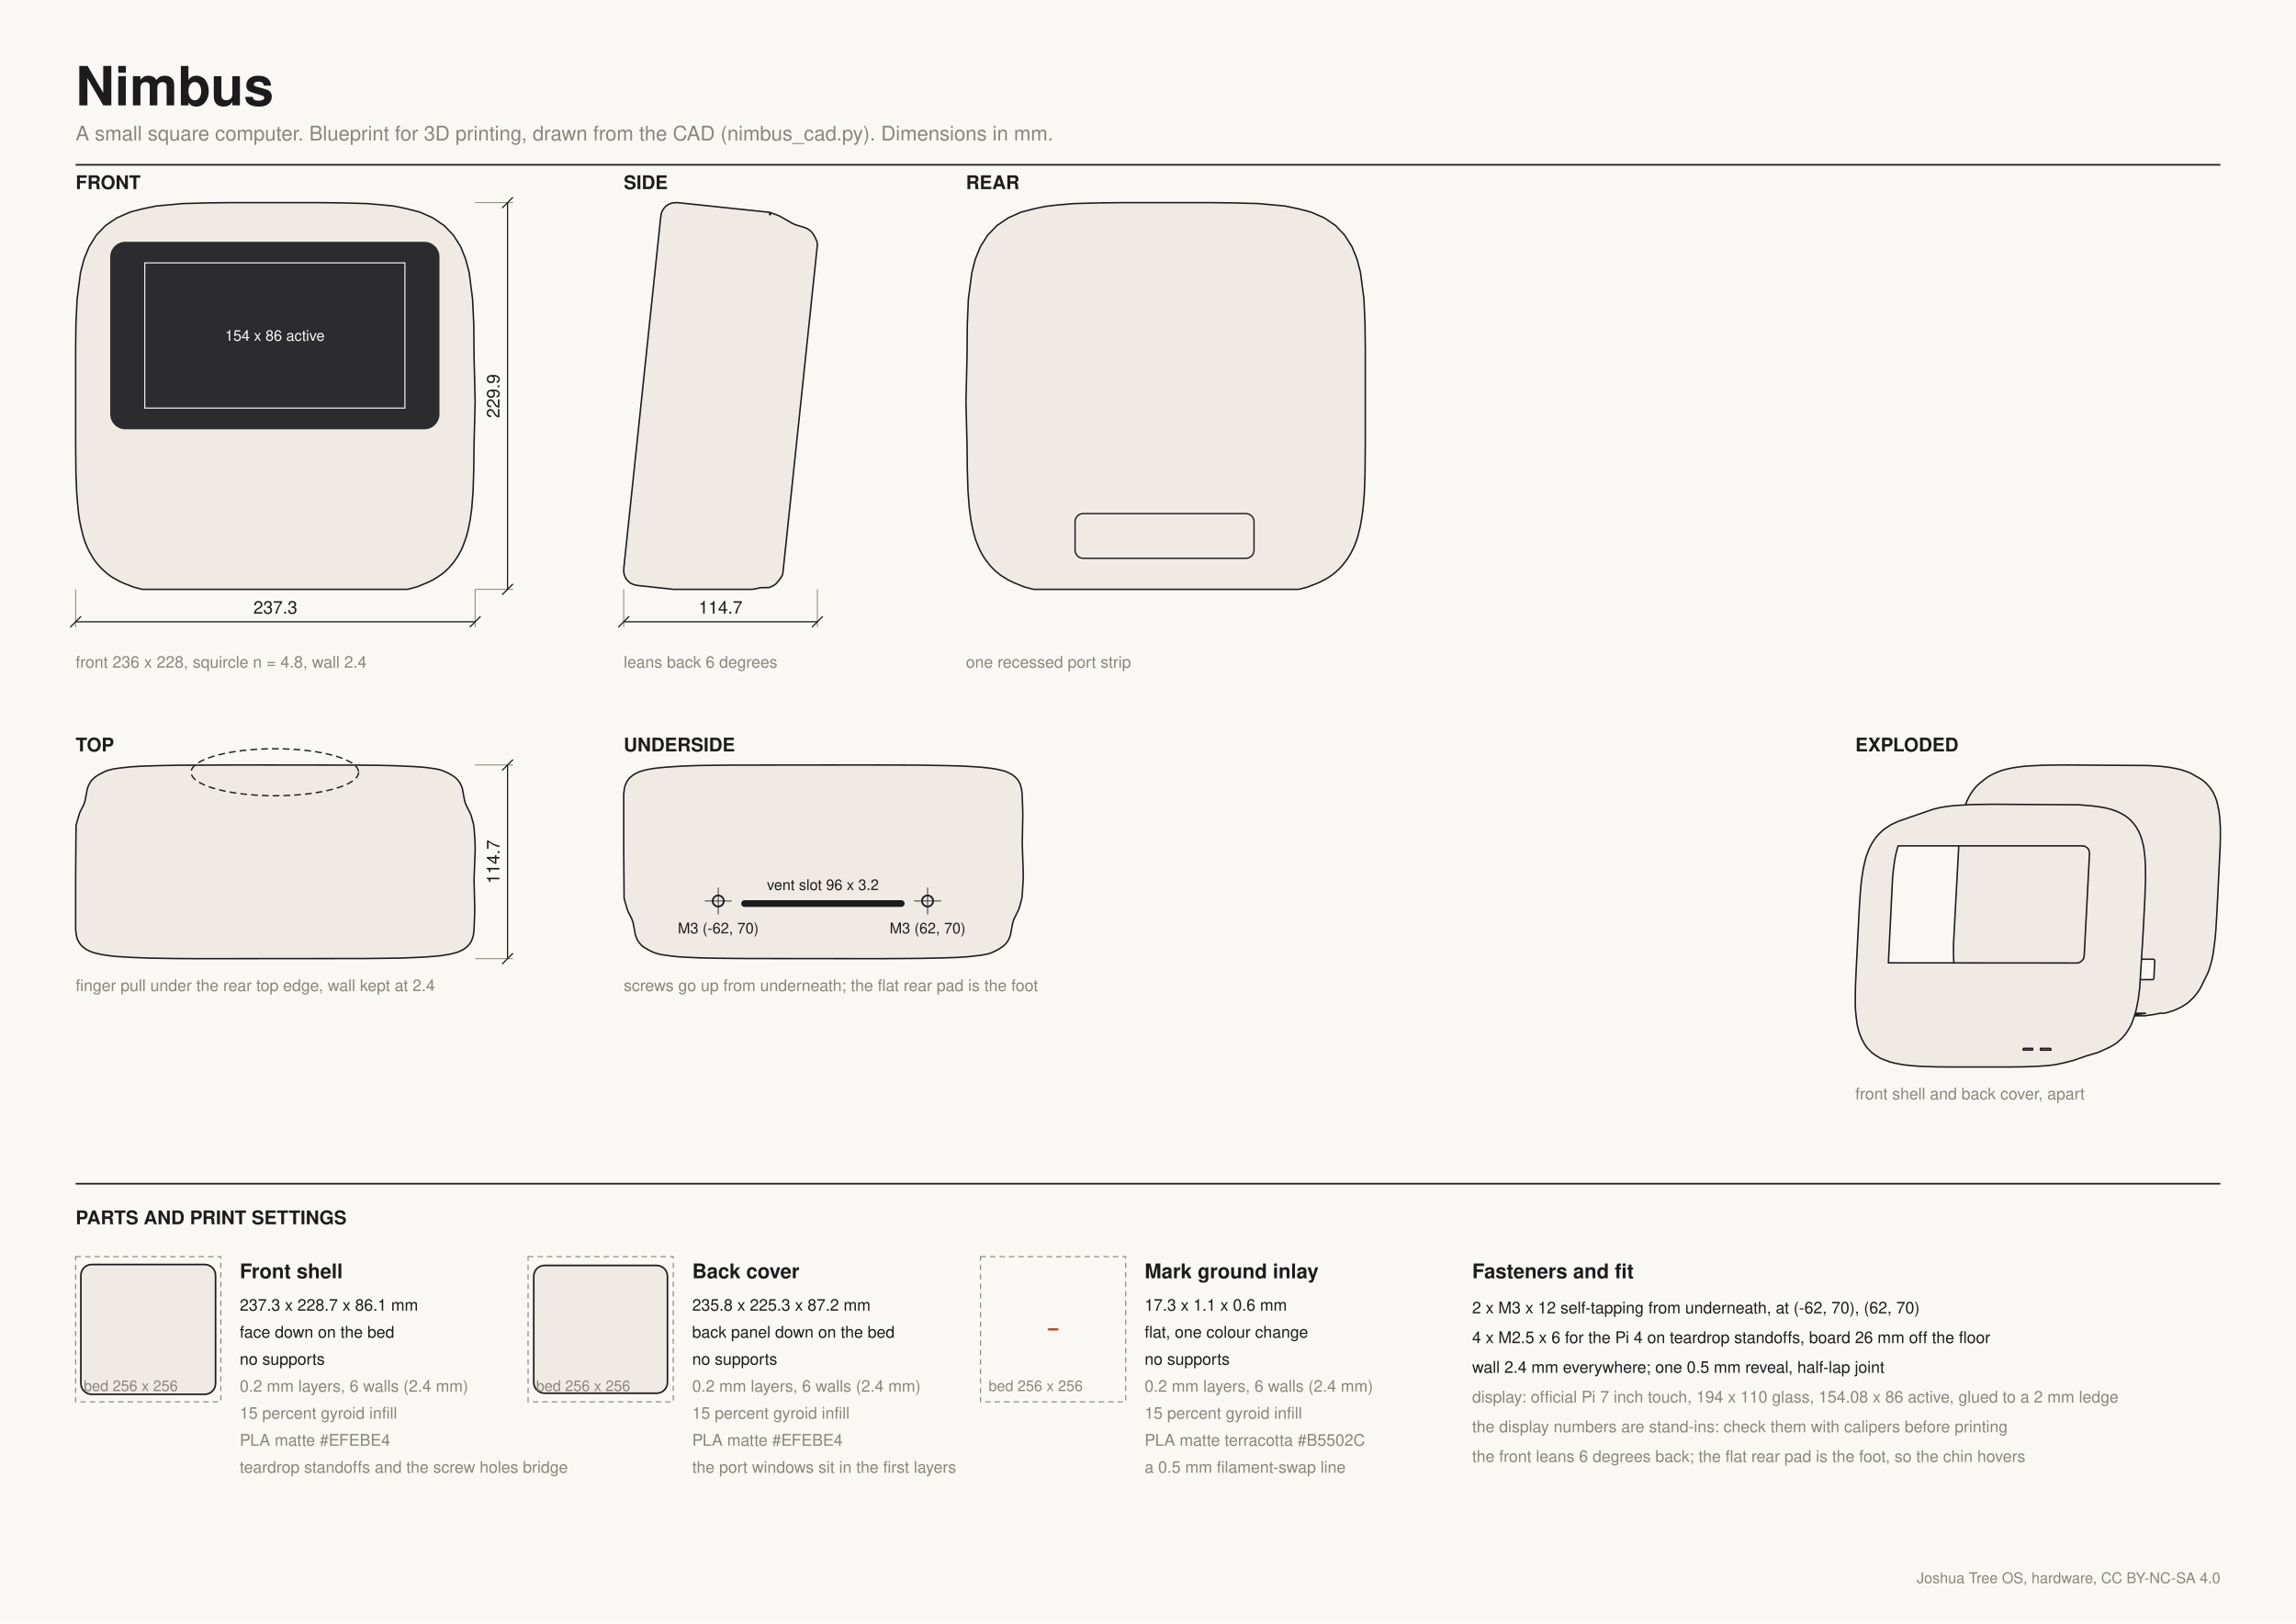
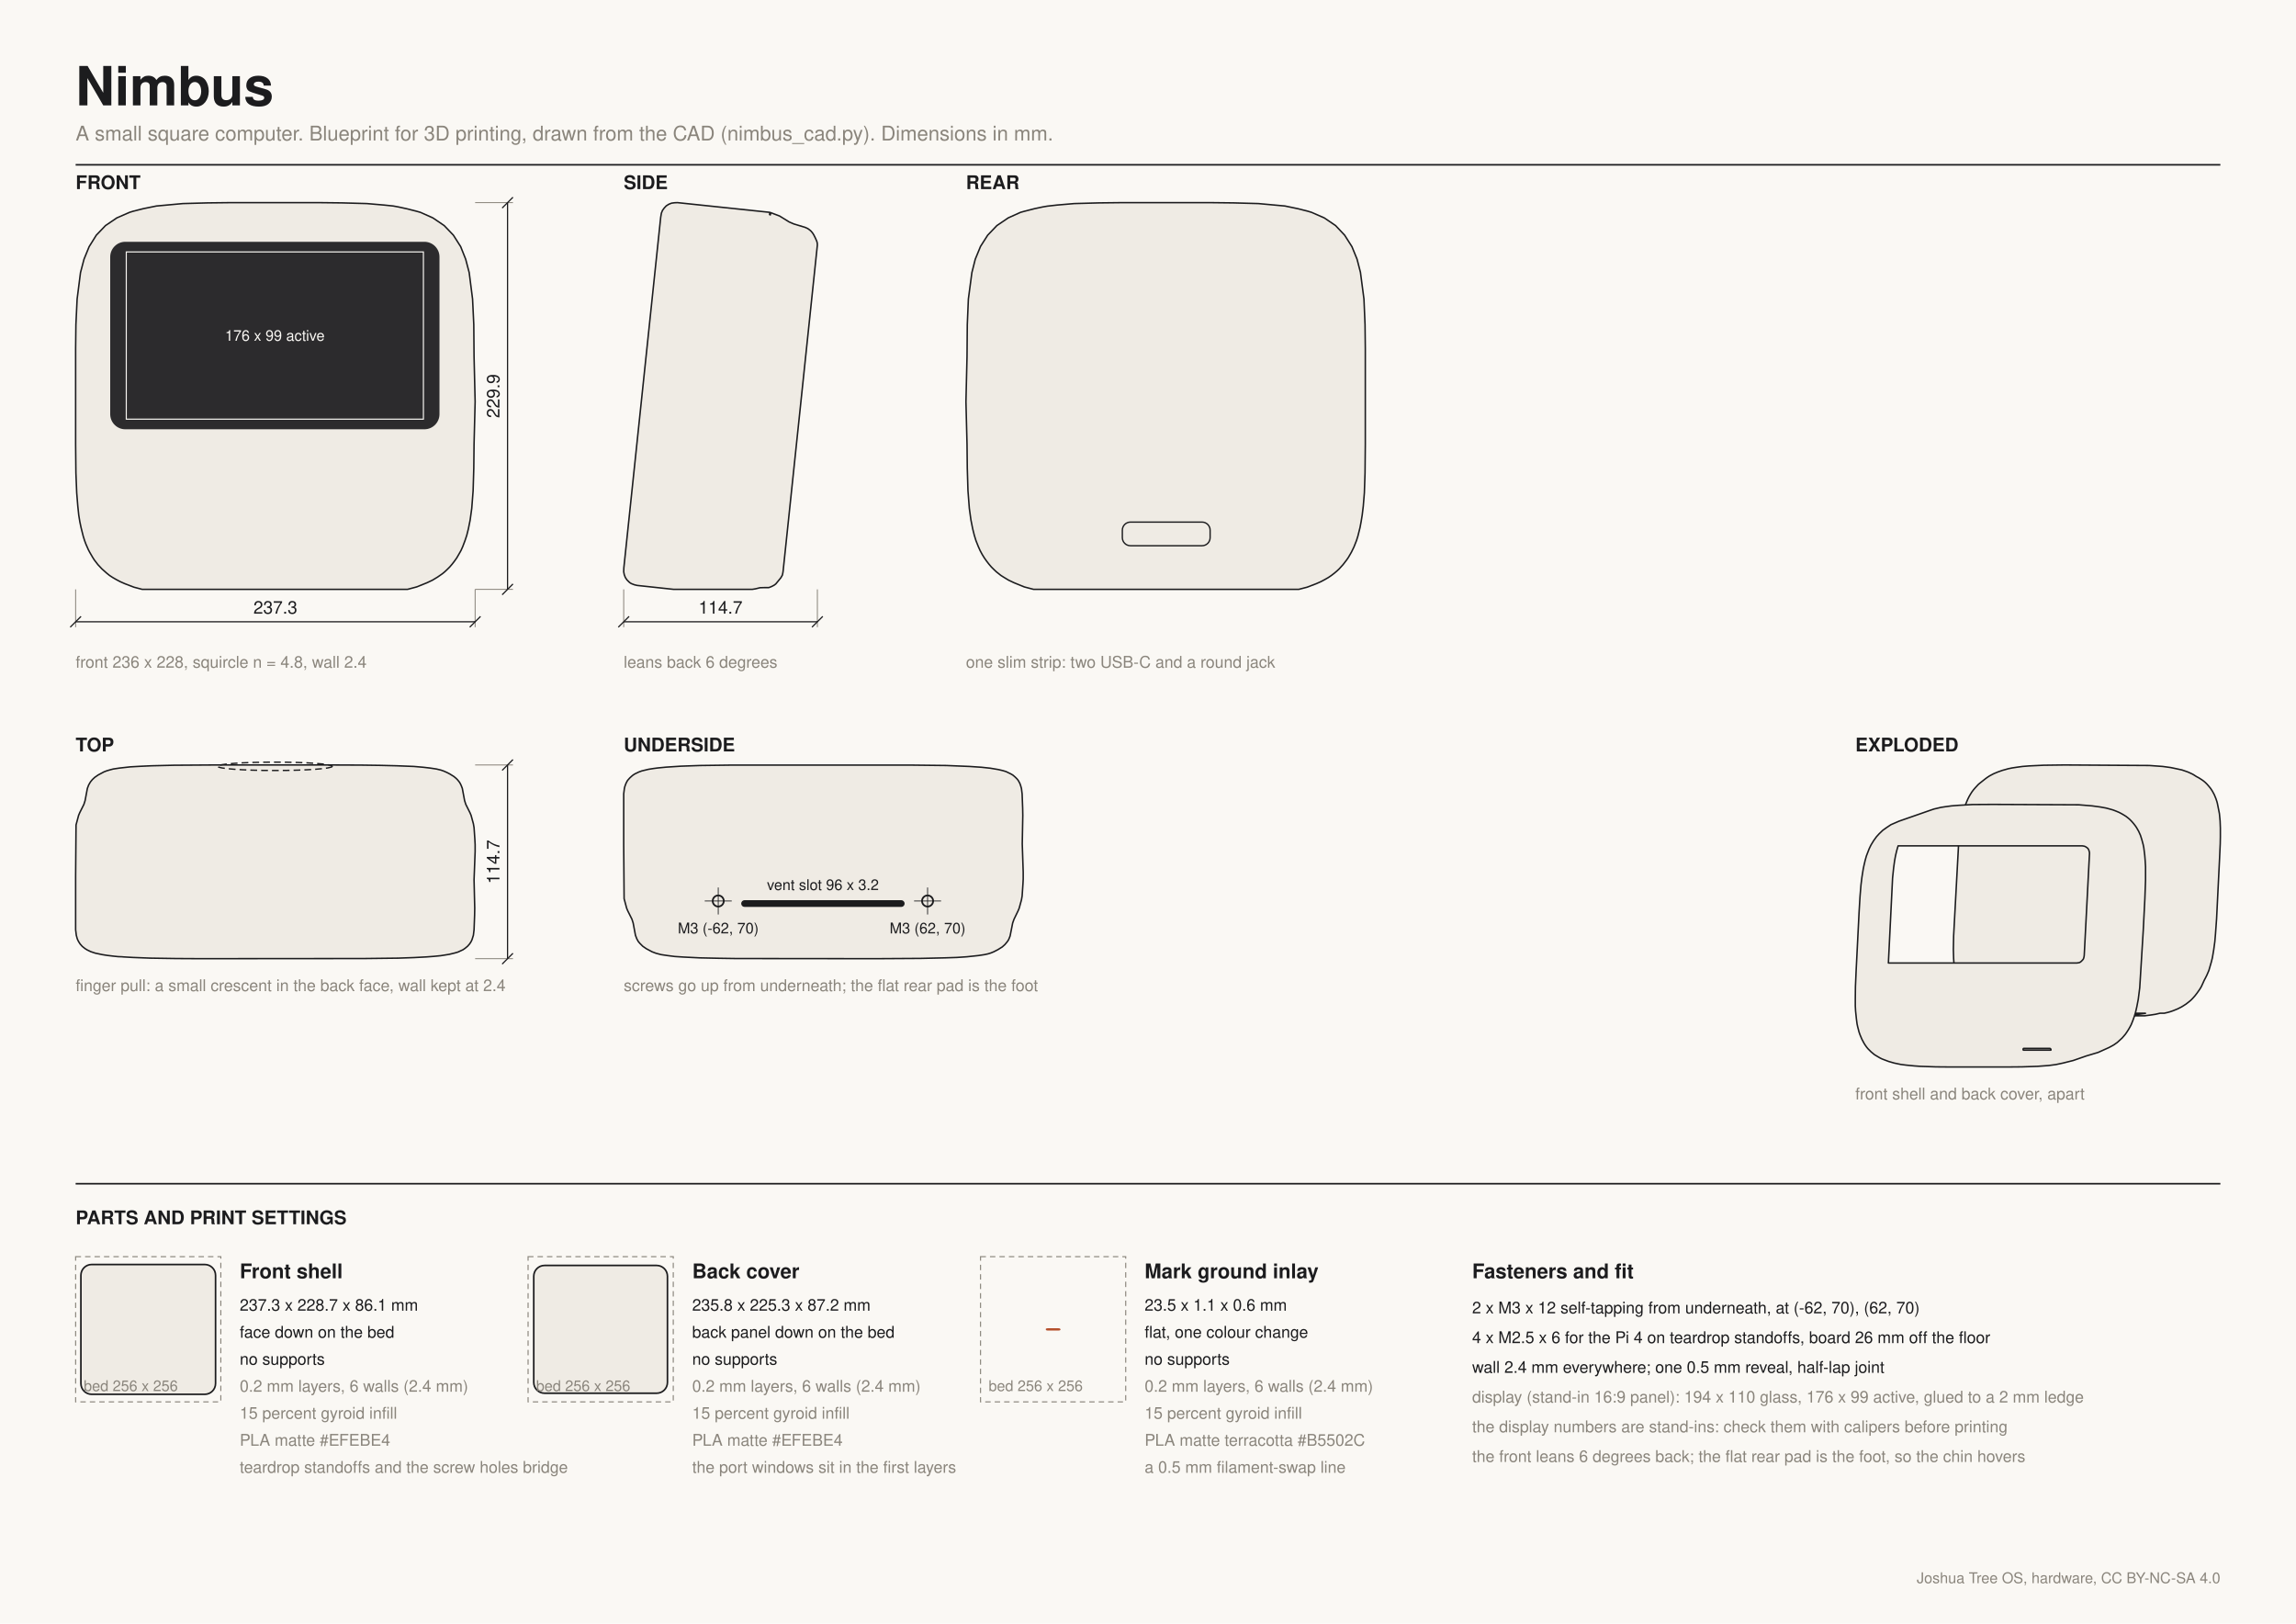
<svg xmlns="http://www.w3.org/2000/svg" viewBox="0 0 1700 1202" width="1700" height="1202">
  <rect width="100%" height="100%" fill="#FAF8F4" />
  <text x="56.0" y="78.0" font-size="40" text-anchor="start" fill="#1C1C1E" font-weight="600" font-family="Helvetica, Arial, sans-serif">Nimbus</text>
  <text x="56.0" y="104.0" font-size="15" text-anchor="start" fill="#8A857C" font-weight="400" font-family="Helvetica, Arial, sans-serif">A small square computer. Blueprint for 3D printing, drawn from the CAD (nimbus_cad.py). Dimensions in mm.</text>
  <line x1="56.0" y1="122.0" x2="1644.0" y2="122.0" stroke="#1C1C1E" stroke-width="1.2" />
  <text x="56.0" y="140.0" font-size="14" text-anchor="start" fill="#1C1C1E" font-weight="600" font-family="Helvetica, Arial, sans-serif">FRONT</text>
  <path d="M56.0 328.9 L56.0 258.2 L56.2 240.3 L57.1 221.4 L59.6 201.8 L62.2 191.9 L66.0 182.6 L71.3 174.1 L78.1 167.0 L86.5 161.3 L95.9 157.2 L98.5 156.4 L106.0 154.5 L115.8 152.5 L135.4 150.7 L153.7 150.2 L171.0 150.0 L236.0 150.0 L253.3 150.2 L271.6 150.7 L284.4 151.8 L291.2 152.5 L295.0 153.2 L301.0 154.5 L308.5 156.4 L311.3 157.2 L320.5 161.3 L328.9 167.0 L335.7 174.1 L341.1 182.6 L344.8 191.9 L347.4 201.8 L349.9 221.4 L350.8 240.3 L351.0 264.0 L351.8 297.4 L351.0 328.8 L350.8 346.6 L350.3 363.3 L349.3 376.3 L348.1 385.0 L346.8 391.5 L345.6 396.3 L344.3 400.2 L342.6 404.7 L341.3 407.6 L339.7 410.4 L338.2 413.0 L336.5 415.4 L334.8 417.6 L333.0 419.7 L331.1 421.6 L329.3 423.3 L327.6 424.7 L324.0 427.2 L320.2 429.5 L316.2 431.4 L308.5 434.5 L301.7 436.3 L105.3 436.3 L99.2 434.7 L92.4 432.1 L89.0 430.6 L86.0 429.0 L83.4 427.5 L81.1 426.0 L79.0 424.3 L75.5 421.2 L72.5 418.0 L69.8 414.5 L68.6 412.6 L66.4 408.8 L65.4 406.9 L63.6 402.8 L62.6 400.1 L61.6 396.9 L60.0 390.5 L59.1 386.2 L58.3 381.3 L57.6 374.7 L56.8 364.9 L56.2 350.1 L56.0 328.9Z" fill="#EFEBE4" stroke="#1C1C1E" stroke-width="1.1" stroke-linejoin="round" fill-rule="evenodd" />
  <rect x="81.6" y="179.0" width="243.8" height="138.8" rx="11.2" fill="#1C1C1E" fill-opacity="0.92" />
-   <rect x="107.2" y="194.6" width="192.6" height="107.5" fill="none" stroke="#FAF8F4" stroke-width="0.8" />
-   <text x="203.5" y="252.3" font-size="11" text-anchor="middle" fill="#FAF8F4" font-weight="400" font-family="Helvetica, Arial, sans-serif">154 x 86 active</text>
+   <rect x="93.5" y="186.5" width="220.0" height="123.8" fill="none" stroke="#FAF8F4" stroke-width="0.8" />
+   <text x="203.5" y="252.3" font-size="11" text-anchor="middle" fill="#FAF8F4" font-weight="400" font-family="Helvetica, Arial, sans-serif">176 x 99 active</text>
  <line x1="56.0" y1="436.3" x2="56.0" y2="464.3" stroke="#8A857C" stroke-width="0.7" />
  <line x1="351.8" y1="436.3" x2="351.8" y2="464.3" stroke="#8A857C" stroke-width="0.7" />
  <line x1="56.0" y1="460.3" x2="351.8" y2="460.3" stroke="#1C1C1E" stroke-width="0.9" />
  <line x1="52.0" y1="464.3" x2="60.0" y2="456.3" stroke="#1C1C1E" stroke-width="0.9" />
  <line x1="347.8" y1="464.3" x2="355.8" y2="456.3" stroke="#1C1C1E" stroke-width="0.9" />
  <text x="203.9" y="454.3" font-size="13" text-anchor="middle" fill="#1C1C1E" font-weight="400" font-family="Helvetica, Arial, sans-serif">237.3</text>
  <line x1="351.8" y1="150.0" x2="379.8" y2="150.0" stroke="#8A857C" stroke-width="0.7" />
  <line x1="351.8" y1="436.3" x2="379.8" y2="436.3" stroke="#8A857C" stroke-width="0.7" />
  <line x1="375.8" y1="150.0" x2="375.8" y2="436.3" stroke="#1C1C1E" stroke-width="0.9" />
  <line x1="371.8" y1="154.0" x2="379.8" y2="146.0" stroke="#1C1C1E" stroke-width="0.9" />
  <line x1="371.8" y1="440.3" x2="379.8" y2="432.3" stroke="#1C1C1E" stroke-width="0.9" />
  <text x="369.8" y="293.2" font-size="13" fill="#1C1C1E" text-anchor="middle" transform="rotate(-90 369.8 293.2)" font-family="Helvetica, Arial, sans-serif">229.9</text>
  <text x="56.0" y="494.3" font-size="12" text-anchor="start" fill="#8A857C" font-weight="400" font-family="Helvetica, Arial, sans-serif">front 236 x 228, squircle n = 4.8, wall 2.4</text>
  <text x="461.8" y="140.0" font-size="14" text-anchor="start" fill="#1C1C1E" font-weight="600" font-family="Helvetica, Arial, sans-serif">SIDE</text>
-   <path d="M461.9 420.4 L489.2 160.8 L489.7 157.8 L490.5 155.8 L491.8 154.0 L493.3 152.4 L495.2 151.2 L496.2 150.8 L497.2 150.4 L499.4 150.1 L501.6 150.0 L570.0 157.2 L569.8 158.8 L570.4 158.9 L570.6 157.4 L577.2 159.9 L586.5 165.3 L589.1 166.4 L595.6 168.4 L597.7 169.3 L599.0 170.1 L600.3 171.1 L601.4 172.3 L602.4 173.8 L603.6 175.8 L604.9 178.9 L605.1 180.1 L605.2 181.4 L579.8 423.0 L579.5 425.0 L579.3 425.7 L578.7 426.8 L577.4 428.8 L575.5 431.1 L574.4 432.3 L573.2 433.2 L571.9 433.9 L570.6 434.5 L569.2 435.0 L565.8 435.0 L562.8 435.1 L559.4 435.9 L556.9 436.3 L498.8 436.3 L471.8 433.4 L469.7 432.9 L467.6 432.1 L466.7 431.6 L465.8 430.9 L464.2 429.3 L463.0 427.5 L462.2 425.4 L461.8 423.3 L461.9 420.4Z" fill="#EFEBE4" stroke="#1C1C1E" stroke-width="1.1" stroke-linejoin="round" fill-rule="evenodd" />
+   <path d="M461.9 420.4 L489.2 160.8 L489.7 157.8 L490.5 155.8 L491.8 154.0 L493.3 152.4 L495.2 151.2 L496.2 150.8 L497.2 150.4 L499.4 150.1 L501.6 150.0 L570.0 157.2 L569.8 158.8 L570.3 159.1 L570.4 159.0 L570.6 157.4 L577.2 159.9 L584.3 164.3 L587.8 165.8 L596.1 168.3 L598.1 169.2 L599.6 170.3 L600.5 171.1 L601.6 172.4 L602.5 173.8 L603.8 176.4 L604.8 178.7 L605.1 179.9 L605.2 181.4 L579.8 423.1 L579.6 424.3 L579.3 425.7 L578.7 426.8 L578.1 427.8 L574.4 432.3 L573.2 433.2 L571.9 433.9 L570.6 434.5 L569.2 435.0 L565.8 435.0 L562.7 435.1 L559.4 435.9 L557.0 436.3 L498.8 436.3 L471.8 433.4 L469.7 432.9 L467.6 432.1 L466.7 431.6 L465.8 430.9 L464.2 429.3 L463.0 427.5 L462.2 425.4 L461.8 423.3 L461.9 420.4Z" fill="#EFEBE4" stroke="#1C1C1E" stroke-width="1.1" stroke-linejoin="round" fill-rule="evenodd" />
  <line x1="461.8" y1="436.3" x2="461.8" y2="464.3" stroke="#8A857C" stroke-width="0.7" />
  <line x1="605.2" y1="436.3" x2="605.2" y2="464.3" stroke="#8A857C" stroke-width="0.7" />
  <line x1="461.8" y1="460.3" x2="605.2" y2="460.3" stroke="#1C1C1E" stroke-width="0.9" />
  <line x1="457.8" y1="464.3" x2="465.8" y2="456.3" stroke="#1C1C1E" stroke-width="0.9" />
  <line x1="601.2" y1="464.3" x2="609.2" y2="456.3" stroke="#1C1C1E" stroke-width="0.9" />
  <text x="533.5" y="454.3" font-size="13" text-anchor="middle" fill="#1C1C1E" font-weight="400" font-family="Helvetica, Arial, sans-serif">114.7</text>
  <text x="461.8" y="494.3" font-size="12" text-anchor="start" fill="#8A857C" font-weight="400" font-family="Helvetica, Arial, sans-serif">leans back 6 degrees</text>
  <text x="715.2" y="140.0" font-size="14" text-anchor="start" fill="#1C1C1E" font-weight="600" font-family="Helvetica, Arial, sans-serif">REAR</text>
  <path d="M716.0 264.0 L716.2 240.3 L717.0 221.4 L719.6 201.8 L722.1 191.9 L726.0 182.4 L731.3 174.1 L738.1 167.0 L746.5 161.3 L755.6 157.2 L758.5 156.4 L765.9 154.5 L772.0 153.2 L775.5 152.6 L782.6 151.8 L795.4 150.7 L813.7 150.2 L830.9 150.0 L895.9 150.0 L913.3 150.2 L931.7 150.7 L951.4 152.5 L961.0 154.5 L968.5 156.4 L971.1 157.2 L980.5 161.3 L988.9 167.0 L995.6 174.1 L1001.0 182.6 L1004.8 191.9 L1007.3 201.6 L1009.9 221.4 L1010.7 240.3 L1010.9 258.2 L1010.9 328.9 L1010.7 350.1 L1010.2 364.9 L1009.4 374.7 L1008.6 381.3 L1007.8 386.2 L1007.0 390.5 L1005.4 396.9 L1004.4 400.1 L1002.5 404.9 L1000.6 408.8 L998.4 412.6 L997.1 414.5 L994.4 418.0 L991.5 421.2 L989.9 422.7 L988.0 424.3 L985.8 426.0 L983.6 427.5 L981.0 429.0 L978.0 430.6 L974.6 432.1 L967.8 434.7 L961.6 436.3 L765.3 436.3 L758.4 434.5 L750.8 431.4 L746.8 429.5 L743.0 427.2 L741.1 426.0 L737.7 423.3 L735.9 421.6 L734.0 419.7 L732.2 417.6 L730.5 415.4 L728.8 413.0 L727.2 410.4 L725.7 407.6 L724.4 404.7 L722.6 400.2 L721.4 396.3 L720.2 391.5 L718.9 385.0 L717.7 376.3 L716.7 363.3 L716.2 346.7 L716.0 328.8 L715.2 297.4 L716.0 264.0Z" fill="#EFEBE4" stroke="#1C1C1E" stroke-width="1.1" stroke-linejoin="round" fill-rule="evenodd" />
-   <rect x="796.0" y="380.2" width="132.5" height="33.1" rx="6" fill="none" stroke="#1C1C1E" stroke-width="1" />
-   <text x="715.2" y="494.3" font-size="12" text-anchor="start" fill="#8A857C" font-weight="400" font-family="Helvetica, Arial, sans-serif">one recessed port strip</text>
+   <rect x="831.0" y="386.5" width="65.0" height="17.5" rx="6" fill="none" stroke="#1C1C1E" stroke-width="1" />
+   <text x="715.2" y="494.3" font-size="12" text-anchor="start" fill="#8A857C" font-weight="400" font-family="Helvetica, Arial, sans-serif">one slim strip: two USB-C and a round jack</text>
  <text x="56.0" y="556.3" font-size="14" text-anchor="start" fill="#1C1C1E" font-weight="600" font-family="Helvetica, Arial, sans-serif">TOP</text>
-   <path d="M56.3 610.7 L56.8 609.6 L56.8 609.0 L59.0 601.7 L62.1 595.5 L63.0 592.7 L64.7 583.7 L65.9 580.7 L67.0 578.9 L67.6 578.0 L68.9 576.6 L70.5 575.2 L72.6 573.8 L77.1 571.4 L79.3 570.5 L81.4 569.9 L83.8 569.3 L88.4 568.6 L96.5 567.7 L104.6 567.2 L116.9 566.8 L131.9 566.5 L175.6 566.3 L264.0 566.4 L281.8 566.6 L293.6 566.9 L306.7 567.5 L313.8 568.0 L318.6 568.6 L323.2 569.3 L325.9 569.9 L327.9 570.6 L329.9 571.4 L332.2 572.5 L334.8 574.0 L336.7 575.3 L338.4 576.8 L340.0 578.8 L340.6 579.7 L341.4 581.3 L342.3 583.6 L344.0 592.7 L344.9 595.5 L348.0 601.7 L348.8 603.6 L350.6 610.1 L351.0 612.7 L351.6 621.4 L351.8 625.3 L351.8 630.4 L351.0 651.3 L351.5 672.3 L351.4 677.7 L351.0 688.3 L350.5 692.4 L350.3 693.0 L349.5 695.6 L348.8 697.1 L347.7 698.8 L346.2 700.5 L344.4 702.0 L342.8 703.1 L339.1 704.8 L336.7 705.5 L332.6 706.5 L326.3 707.5 L321.1 708.0 L315.8 708.4 L306.4 708.9 L294.9 709.3 L269.4 709.6 L147.8 709.7 L130.5 709.6 L111.3 709.3 L98.3 708.8 L91.4 708.4 L90.3 708.3 L87.5 708.2 L84.6 707.9 L79.5 707.3 L75.7 706.7 L70.5 705.6 L67.2 704.5 L64.5 703.2 L62.9 702.2 L60.9 700.6 L59.3 698.8 L58.1 696.9 L57.5 695.7 L57.1 694.6 L56.5 692.3 L56.0 688.3 L56.0 686.5 L56.0 648.9 L56.3 610.7Z" fill="#EFEBE4" stroke="#1C1C1E" stroke-width="1.1" stroke-linejoin="round" fill-rule="evenodd" />
-   <ellipse cx="203.5" cy="571.7" rx="62.0" ry="17.4" fill="none" stroke="#1C1C1E" stroke-width="1" stroke-dasharray="5 3" />
+   <path d="M56.3 610.7 L58.2 603.6 L59.0 601.7 L62.1 595.5 L63.0 592.7 L64.7 583.6 L65.7 581.0 L67.0 578.8 L68.4 577.1 L70.1 575.5 L72.7 573.7 L77.0 571.4 L79.1 570.6 L81.5 569.9 L83.8 569.3 L88.4 568.6 L96.5 567.7 L103.5 567.3 L112.3 566.9 L128.8 566.5 L159.4 566.3 L243.5 566.3 L267.5 566.4 L281.5 566.6 L293.7 566.9 L306.5 567.4 L313.4 568.0 L318.6 568.6 L323.2 569.3 L326.5 570.1 L328.5 570.8 L331.0 571.9 L333.1 573.0 L336.0 574.8 L337.7 576.2 L338.7 577.2 L340.0 578.8 L340.6 579.7 L341.4 581.3 L342.3 583.6 L344.0 592.7 L344.9 595.5 L348.0 601.7 L348.8 603.6 L350.5 609.8 L351.0 612.7 L351.6 621.4 L351.8 625.3 L351.8 630.4 L351.0 651.3 L351.5 672.3 L351.4 677.7 L351.0 688.3 L350.5 692.4 L350.3 693.0 L349.5 695.6 L348.8 697.1 L347.7 698.8 L346.2 700.5 L344.4 702.0 L342.8 703.1 L339.1 704.8 L336.7 705.5 L332.6 706.5 L326.3 707.5 L321.1 708.0 L315.8 708.4 L306.4 708.9 L294.9 709.3 L269.4 709.6 L147.8 709.7 L130.5 709.6 L111.3 709.3 L98.3 708.8 L91.4 708.4 L90.3 708.3 L87.5 708.2 L84.6 707.9 L79.5 707.3 L75.7 706.7 L70.5 705.6 L67.2 704.5 L64.5 703.2 L62.9 702.2 L60.9 700.6 L59.3 698.8 L58.1 696.9 L57.5 695.7 L57.1 694.6 L56.5 692.4 L56.0 688.3 L56.0 686.5 L56.0 648.9 L56.3 610.7Z" fill="#EFEBE4" stroke="#1C1C1E" stroke-width="1.1" stroke-linejoin="round" fill-rule="evenodd" />
+   <ellipse cx="203.5" cy="567.3" rx="42.5" ry="3.1" fill="none" stroke="#1C1C1E" stroke-width="1" stroke-dasharray="5 3" />
  <line x1="351.8" y1="566.3" x2="379.8" y2="566.3" stroke="#8A857C" stroke-width="0.7" />
  <line x1="351.8" y1="709.7" x2="379.8" y2="709.7" stroke="#8A857C" stroke-width="0.7" />
  <line x1="375.8" y1="566.3" x2="375.8" y2="709.7" stroke="#1C1C1E" stroke-width="0.9" />
  <line x1="371.8" y1="570.3" x2="379.8" y2="562.3" stroke="#1C1C1E" stroke-width="0.9" />
  <line x1="371.8" y1="713.7" x2="379.8" y2="705.7" stroke="#1C1C1E" stroke-width="0.9" />
  <text x="369.8" y="638.0" font-size="13" fill="#1C1C1E" text-anchor="middle" transform="rotate(-90 369.8 638.0)" font-family="Helvetica, Arial, sans-serif">114.7</text>
-   <text x="56.0" y="733.7" font-size="12" text-anchor="start" fill="#8A857C" font-weight="400" font-family="Helvetica, Arial, sans-serif">finger pull under the rear top edge, wall kept at 2.4</text>
+   <text x="56.0" y="733.7" font-size="12" text-anchor="start" fill="#8A857C" font-weight="400" font-family="Helvetica, Arial, sans-serif">finger pull: a small crescent in the back face, wall kept at 2.4</text>
  <text x="461.8" y="556.3" font-size="14" text-anchor="start" fill="#1C1C1E" font-weight="600" font-family="Helvetica, Arial, sans-serif">UNDERSIDE</text>
-   <path d="M461.8 627.2 L461.8 587.7 L462.3 583.7 L462.6 582.4 L463.3 580.4 L464.3 578.4 L465.1 577.2 L466.7 575.4 L468.7 573.8 L470.3 572.8 L473.0 571.5 L476.3 570.4 L480.3 569.5 L484.0 568.9 L487.1 568.5 L493.3 567.9 L504.1 567.2 L517.1 566.7 L540.9 566.4 L639.7 566.3 L680.5 566.4 L701.9 566.8 L712.2 567.1 L721.6 567.6 L726.9 568.0 L733.3 568.7 L737.7 569.4 L742.6 570.5 L744.9 571.2 L748.6 573.0 L750.2 574.0 L752.0 575.5 L753.5 577.2 L754.6 579.0 L755.3 580.4 L756.3 583.7 L756.8 587.7 L757.2 598.3 L757.3 603.7 L756.9 624.7 L757.6 645.6 L757.6 650.8 L757.4 654.6 L756.8 663.4 L756.4 665.9 L754.6 672.4 L753.8 674.3 L750.7 680.5 L749.8 683.3 L748.1 692.4 L747.2 694.7 L746.6 696.0 L745.8 697.2 L744.4 699.0 L742.5 700.7 L740.1 702.3 L736.8 704.1 L733.7 705.5 L731.7 706.1 L729.0 706.7 L724.4 707.4 L716.1 708.3 L708.6 708.8 L699.4 709.1 L681.9 709.5 L652.0 709.7 L553.3 709.6 L531.3 709.4 L517.9 709.1 L509.2 708.7 L502.3 708.3 L496.5 707.7 L489.8 706.7 L487.2 706.1 L485.1 705.5 L482.9 704.6 L481.8 704.1 L477.9 701.9 L476.3 700.9 L474.7 699.5 L473.4 698.0 L472.0 696.0 L471.4 694.7 L470.5 692.3 L468.8 683.3 L467.9 680.5 L464.8 674.3 L462.6 667.0 L462.6 666.4 L462.1 665.3 L461.8 627.2Z" fill="#EFEBE4" stroke="#1C1C1E" stroke-width="1.1" stroke-linejoin="round" fill-rule="evenodd" />
+   <path d="M461.8 625.4 L461.8 587.7 L462.3 583.7 L462.6 582.4 L463.3 580.4 L463.9 579.1 L464.7 577.7 L466.3 575.9 L467.6 574.7 L468.7 573.8 L470.1 572.9 L473.0 571.5 L475.2 570.7 L480.2 569.5 L484.0 568.9 L487.1 568.5 L493.3 567.9 L504.1 567.2 L518.2 566.7 L540.9 566.4 L675.2 566.4 L700.8 566.7 L717.8 567.4 L726.8 568.0 L733.3 568.7 L739.2 569.7 L742.6 570.5 L744.9 571.2 L748.2 572.8 L749.3 573.4 L750.2 574.0 L751.7 575.3 L753.0 576.6 L753.9 577.7 L755.1 579.9 L755.7 581.6 L756.3 583.7 L756.8 587.7 L757.2 598.3 L757.3 603.7 L756.9 624.7 L757.6 645.6 L757.6 650.8 L757.4 654.6 L756.8 663.4 L756.3 666.2 L754.6 672.4 L753.8 674.3 L750.8 680.5 L749.8 683.3 L747.9 692.9 L747.2 694.7 L746.6 696.0 L745.6 697.4 L744.0 699.3 L742.1 701.0 L738.9 703.0 L735.8 704.6 L733.6 705.5 L731.7 706.1 L729.0 706.7 L724.4 707.4 L715.9 708.3 L708.5 708.8 L699.5 709.1 L681.7 709.5 L649.3 709.7 L545.0 709.6 L531.8 709.4 L518.1 709.1 L505.9 708.5 L499.7 708.1 L494.2 707.4 L489.5 706.7 L485.7 705.7 L482.8 704.6 L478.5 702.3 L475.9 700.5 L475.4 700.0 L473.8 698.4 L472.6 697.0 L471.5 695.0 L470.5 692.4 L468.8 683.3 L467.9 680.5 L464.8 674.3 L464.0 672.4 L462.1 665.3 L461.8 625.4Z" fill="#EFEBE4" stroke="#1C1C1E" stroke-width="1.1" stroke-linejoin="round" fill-rule="evenodd" />
  <circle cx="531.8" cy="667.0" r="4.1" fill="none" stroke="#1C1C1E" stroke-width="1.3" />
  <line x1="521.8" y1="667.0" x2="541.8" y2="667.0" stroke="#1C1C1E" stroke-width="0.6" />
  <line x1="531.8" y1="657.0" x2="531.8" y2="677.0" stroke="#1C1C1E" stroke-width="0.6" />
  <text x="531.8" y="691.0" font-size="11" text-anchor="middle" fill="#1C1C1E" font-weight="400" font-family="Helvetica, Arial, sans-serif">M3 (-62, 70)</text>
  <circle cx="686.8" cy="667.0" r="4.1" fill="none" stroke="#1C1C1E" stroke-width="1.3" />
  <line x1="676.8" y1="667.0" x2="696.8" y2="667.0" stroke="#1C1C1E" stroke-width="0.6" />
  <line x1="686.8" y1="657.0" x2="686.8" y2="677.0" stroke="#1C1C1E" stroke-width="0.6" />
  <text x="686.8" y="691.0" font-size="11" text-anchor="middle" fill="#1C1C1E" font-weight="400" font-family="Helvetica, Arial, sans-serif">M3 (62, 70)</text>
  <rect x="549.3" y="666.9" width="120.0" height="4.0" rx="2.0" fill="#1C1C1E" stroke="#1C1C1E" stroke-width="1" />
  <text x="609.3" y="658.9" font-size="11" text-anchor="middle" fill="#1C1C1E" font-weight="400" font-family="Helvetica, Arial, sans-serif">vent slot 96 x 3.2</text>
  <text x="461.8" y="733.7" font-size="12" text-anchor="start" fill="#8A857C" font-weight="400" font-family="Helvetica, Arial, sans-serif">screws go up from underneath; the flat rear pad is the foot</text>
  <text x="1373.7" y="556.3" font-size="14" text-anchor="start" fill="#1C1C1E" font-weight="600" font-family="Helvetica, Arial, sans-serif">EXPLODED</text>
-   <path d="M1446.4 706.8 L1446.4 699.0 L1450.8 616.9 L1451.6 610.9 L1452.3 606.6 L1453.3 602.3 L1454.3 598.5 L1455.3 595.6 L1456.3 593.2 L1457.2 591.2 L1458.2 589.3 L1459.2 587.6 L1460.2 586.0 L1461.3 584.6 L1462.5 583.1 L1463.7 581.8 L1465.1 580.5 L1466.3 579.4 L1467.9 578.2 L1469.8 576.6 L1472.3 574.9 L1474.9 573.4 L1477.5 572.2 L1480.7 570.9 L1482.8 570.2 L1484.9 569.6 L1487.1 569.1 L1489.9 568.5 L1493.2 568.0 L1497.5 567.4 L1502.4 567.0 L1512.6 566.5 L1527.3 566.3 L1590.4 566.7 L1600.0 567.3 L1606.5 568.1 L1610.8 568.9 L1615.2 569.9 L1619.0 571.2 L1620.2 571.6 L1623.0 572.9 L1624.0 573.5 L1626.2 574.8 L1628.0 575.8 L1629.2 576.5 L1630.7 577.5 L1632.8 579.2 L1634.2 580.6 L1635.5 582.1 L1636.4 583.2 L1637.8 585.2 L1638.8 586.9 L1640.1 589.7 L1641.2 592.6 L1641.8 594.8 L1643.0 600.8 L1643.2 602.5 L1643.4 603.9 L1643.7 607.6 L1644.0 613.1 L1644.0 619.6 L1643.9 624.8 L1643.4 635.7 L1641.9 666.6 L1641.2 679.7 L1640.7 688.0 L1640.2 694.0 L1639.5 699.8 L1638.7 705.7 L1638.0 709.5 L1637.3 712.4 L1635.5 718.4 L1634.3 721.2 L1633.5 722.9 L1632.1 725.6 L1630.2 729.6 L1628.7 732.4 L1626.8 735.1 L1625.1 737.3 L1623.4 739.2 L1622.1 740.4 L1620.9 741.5 L1619.8 742.5 L1617.4 744.1 L1614.9 745.6 L1612.2 746.9 L1609.1 748.2 L1607.1 748.8 L1605.0 749.5 L1602.4 750.1 L1599.3 750.1 L1595.1 751.0 L1591.5 751.5 L1587.9 752.0 L1572.3 752.0 L1576.8 751.6 L1580.7 751.3 L1586.2 750.5 L1588.5 750.2 L1588.5 750.1 L1491.4 750.1 L1491.8 750.3 L1493.1 750.7 L1495.4 751.3 L1497.9 751.6 L1501.2 752.0 L1485.6 752.0 L1479.6 751.2 L1475.2 750.3 L1472.0 749.5 L1469.4 748.6 L1467.0 747.7 L1464.9 746.7 L1463.1 745.8 L1461.5 744.8 L1460.1 743.8 L1458.8 742.8 L1457.6 741.7 L1456.4 740.5 L1455.3 739.3 L1454.2 738.0 L1453.3 736.6 L1452.4 735.1 L1451.6 733.6 L1450.8 732.1 L1450.2 730.6 L1449.1 727.3 L1448.2 724.0 L1447.7 721.8 L1447.3 719.2 L1446.9 715.8 L1446.6 712.0 L1446.4 706.8Z M1553.0 710.1 L1552.6 710.5 L1552.4 711.1 L1551.7 723.9 L1551.8 724.3 L1551.9 724.7 L1552.2 724.9 L1552.5 725.1 L1552.9 725.2 L1594.1 725.2 L1594.2 725.1 L1594.4 725.0 L1594.7 724.5 L1594.8 724.1 L1595.4 711.3 L1595.4 710.9 L1595.2 710.6 L1595.0 710.4 L1594.6 710.2 L1594.3 710.1 L1553.0 710.1Z M1532.6 723.1 L1537.6 723.1 L1538.1 722.6 L1538.5 722.0 L1538.6 721.2 L1538.5 720.5 L1538.3 720.1 L1538.0 719.9 L1537.5 719.6 L1537.1 719.5 L1532.0 719.5 L1531.5 719.9 L1531.2 720.4 L1531.0 721.0 L1531.0 721.7 L1531.2 722.2 L1531.6 722.7 L1532.0 722.9 L1532.6 723.1Z M1520.0 719.5 L1519.7 719.8 L1519.4 720.2 L1519.2 720.6 L1519.1 721.1 L1519.1 721.6 L1519.2 722.1 L1519.5 722.5 L1519.9 722.9 L1520.2 723.0 L1520.6 723.1 L1523.8 723.1 L1524.2 722.9 L1524.6 722.4 L1524.9 721.7 L1524.9 720.9 L1524.6 720.2 L1524.1 719.7 L1523.8 719.6 L1523.4 719.5 L1520.4 719.5 L1520.0 719.5Z" fill="#EFEBE4" stroke="#1C1C1E" stroke-width="1.1" stroke-linejoin="round" fill-rule="evenodd" />
-   <path d="M1373.9 748.4 L1373.7 744.6 L1373.7 739.5 L1373.8 730.5 L1374.3 718.9 L1376.5 675.2 L1377.2 663.6 L1377.9 655.1 L1378.6 649.4 L1379.5 643.7 L1380.0 641.2 L1381.0 636.9 L1381.9 633.7 L1382.7 631.6 L1383.9 628.5 L1384.6 627.0 L1385.4 625.4 L1387.3 622.3 L1389.4 619.4 L1391.4 617.2 L1394.0 614.7 L1396.5 612.9 L1400.1 610.5 L1406.1 607.8 L1429.9 599.6 L1432.0 598.9 L1434.2 598.4 L1437.1 597.7 L1440.4 597.2 L1444.8 596.6 L1449.8 596.2 L1460.4 595.6 L1475.7 595.4 L1539.3 595.8 L1549.1 596.6 L1555.0 597.4 L1559.4 598.2 L1562.0 598.9 L1564.5 599.6 L1566.6 600.4 L1569.0 601.4 L1570.9 602.4 L1572.6 603.4 L1574.2 604.4 L1575.6 605.5 L1576.8 606.5 L1577.9 607.6 L1579.0 608.8 L1580.0 610.0 L1581.0 611.3 L1581.9 612.6 L1583.5 615.4 L1584.8 618.3 L1585.8 621.4 L1586.8 625.1 L1587.3 627.5 L1587.6 629.9 L1588.0 633.1 L1588.3 636.8 L1588.5 641.7 L1588.6 651.5 L1588.1 665.2 L1586.9 688.8 L1584.3 731.2 L1583.2 739.8 L1582.1 745.5 L1581.1 749.8 L1580.1 752.9 L1579.2 755.5 L1578.0 758.5 L1577.0 760.4 L1575.9 762.3 L1574.8 764.0 L1573.7 765.6 L1572.5 767.0 L1571.3 768.4 L1570.0 769.6 L1568.8 770.7 L1567.7 771.7 L1565.3 773.4 L1564.0 774.1 L1561.5 775.5 L1553.5 779.1 L1544.8 781.7 L1535.0 785.1 L1527.4 787.0 L1522.2 788.1 L1516.9 788.8 L1508.6 789.4 L1496.9 789.8 L1485.9 789.9 L1444.5 789.9 L1433.3 789.8 L1421.7 789.4 L1417.4 789.1 L1411.3 788.5 L1407.4 787.9 L1402.6 787.0 L1398.4 785.8 L1394.7 784.4 L1393.4 783.9 L1391.8 783.1 L1389.1 781.5 L1387.8 780.6 L1386.6 779.7 L1385.4 778.7 L1384.2 777.5 L1383.1 776.4 L1382.1 775.2 L1380.9 773.5 L1380.1 772.2 L1378.6 769.4 L1377.2 766.1 L1376.4 763.8 L1376.0 762.2 L1375.4 759.9 L1375.0 758.0 L1374.5 754.2 L1373.9 748.4Z M1405.0 627.5 L1404.3 630.0 L1403.5 633.4 L1402.8 637.2 L1402.1 642.3 L1401.3 650.0 L1398.2 712.8 L1537.8 712.9 L1539.1 712.7 L1539.6 712.5 L1540.2 712.2 L1541.0 711.7 L1541.5 711.2 L1542.4 710.2 L1542.7 709.6 L1543.0 708.6 L1543.2 707.3 L1547.1 631.9 L1547.1 631.3 L1546.9 630.3 L1546.5 629.1 L1546.2 628.5 L1545.6 627.8 L1544.5 627.0 L1543.7 626.5 L1543.1 626.4 L1541.8 626.2 L1405.4 626.2 L1405.0 627.5Z M1510.8 776.1 L1510.8 777.4 L1518.5 777.4 L1518.6 777.2 L1518.6 776.9 L1518.4 776.5 L1518.1 776.2 L1517.7 776.1 L1510.8 776.1Z M1498.3 776.1 L1498.0 776.4 L1497.9 776.7 L1498.0 777.1 L1498.1 777.4 L1505.0 777.3 L1505.0 776.1 L1498.3 776.1Z" fill="#EFEBE4" stroke="#1C1C1E" stroke-width="1.1" stroke-linejoin="round" fill-rule="evenodd" />
+   <path d="M1447.1 717.5 L1446.8 714.1 L1446.5 709.7 L1446.3 702.9 L1446.5 692.8 L1450.4 620.8 L1451.6 611.2 L1452.3 606.9 L1453.2 602.6 L1454.2 598.8 L1455.3 595.7 L1456.1 593.7 L1457.0 591.6 L1458.0 589.6 L1459.0 587.9 L1460.0 586.3 L1461.2 584.7 L1462.4 583.3 L1463.6 582.0 L1464.8 580.7 L1466.0 579.7 L1470.3 576.3 L1471.7 575.3 L1473.1 574.4 L1476.1 572.8 L1479.2 571.5 L1482.6 570.3 L1484.8 569.7 L1486.9 569.1 L1489.8 568.5 L1493.1 568.0 L1497.5 567.4 L1502.5 567.0 L1513.1 566.5 L1528.7 566.3 L1591.5 566.7 L1601.3 567.4 L1607.2 568.2 L1611.5 569.1 L1615.6 570.0 L1619.1 571.2 L1620.4 571.7 L1623.2 573.0 L1624.1 573.5 L1626.3 574.9 L1628.0 575.8 L1630.2 577.2 L1631.6 578.2 L1632.9 579.3 L1634.2 580.6 L1635.5 582.1 L1636.8 583.7 L1638.1 585.7 L1639.5 588.3 L1640.7 591.2 L1641.4 593.3 L1641.8 594.8 L1643.0 600.8 L1643.3 602.4 L1643.8 607.7 L1644.0 613.0 L1644.0 619.6 L1643.9 624.7 L1643.4 635.7 L1641.2 680.2 L1640.4 691.3 L1639.9 697.1 L1639.1 703.0 L1638.7 705.4 L1638.1 709.0 L1637.3 712.2 L1635.5 718.4 L1634.0 721.9 L1632.9 724.1 L1632.1 725.6 L1630.6 728.9 L1629.8 730.6 L1628.7 732.4 L1626.8 735.1 L1625.1 737.3 L1623.4 739.2 L1622.1 740.5 L1620.9 741.5 L1618.6 743.3 L1616.1 744.9 L1614.9 745.6 L1612.3 746.9 L1609.1 748.2 L1607.1 748.9 L1605.0 749.5 L1602.4 750.1 L1599.3 750.1 L1595.8 750.9 L1592.5 751.4 L1587.9 752.0 L1572.3 752.0 L1576.8 751.7 L1580.7 751.3 L1586.2 750.5 L1588.5 750.2 L1588.5 750.1 L1491.4 750.1 L1491.8 750.3 L1493.1 750.7 L1495.4 751.3 L1497.9 751.7 L1501.2 752.0 L1485.6 752.0 L1479.6 751.2 L1475.3 750.3 L1472.2 749.5 L1469.3 748.6 L1467.0 747.7 L1465.0 746.8 L1463.0 745.7 L1461.4 744.7 L1459.9 743.7 L1458.6 742.7 L1456.5 740.7 L1454.6 738.5 L1453.0 736.1 L1451.5 733.5 L1450.3 730.9 L1449.3 728.1 L1448.4 724.8 L1447.9 722.6 L1447.5 720.4 L1447.1 717.5Z M1564.2 713.6 L1563.8 714.0 L1563.4 714.4 L1563.0 714.8 L1562.7 715.5 L1562.6 716.0 L1562.5 716.8 L1562.6 717.3 L1562.7 717.9 L1562.9 718.4 L1563.3 718.8 L1563.6 719.2 L1564.1 719.5 L1564.6 719.7 L1565.1 719.8 L1565.8 719.8 L1566.4 719.7 L1567.0 719.4 L1567.4 719.0 L1567.8 718.6 L1568.1 717.9 L1568.3 717.4 L1568.4 716.6 L1568.4 716.1 L1568.2 715.3 L1567.9 714.9 L1567.5 714.3 L1567.1 713.9 L1566.6 713.7 L1566.0 713.5 L1565.4 713.4 L1564.7 713.5 L1564.2 713.6Z M1549.9 715.2 L1549.6 715.4 L1549.2 715.8 L1549.1 716.2 L1549.0 716.6 L1549.1 717.0 L1549.3 717.5 L1549.6 717.8 L1550.0 717.9 L1550.4 718.0 L1555.5 718.0 L1556.0 717.6 L1556.2 717.1 L1556.3 716.5 L1556.1 716.0 L1555.8 715.5 L1555.3 715.3 L1554.9 715.2 L1549.9 715.2Z M1537.0 715.2 L1536.6 715.5 L1536.4 715.8 L1536.2 716.2 L1536.2 716.7 L1536.3 717.1 L1536.5 717.5 L1536.8 717.8 L1537.2 717.9 L1537.6 718.0 L1542.7 718.0 L1543.2 717.6 L1543.4 717.1 L1543.5 716.5 L1543.3 716.0 L1543.0 715.5 L1542.5 715.3 L1542.1 715.2 L1537.0 715.2Z" fill="#EFEBE4" stroke="#1C1C1E" stroke-width="1.1" stroke-linejoin="round" fill-rule="evenodd" />
+   <path d="M1373.9 748.4 L1373.7 744.6 L1373.7 739.5 L1373.8 730.5 L1374.3 718.9 L1376.5 675.2 L1377.2 663.6 L1377.9 655.1 L1378.6 649.4 L1379.5 643.7 L1380.0 641.2 L1381.0 636.9 L1381.9 633.7 L1382.7 631.6 L1383.9 628.5 L1384.6 627.0 L1385.4 625.4 L1387.3 622.3 L1389.4 619.4 L1391.4 617.2 L1394.0 614.7 L1396.5 612.9 L1400.1 610.5 L1406.1 607.9 L1429.9 599.6 L1432.0 598.9 L1434.2 598.4 L1437.1 597.7 L1440.4 597.2 L1444.8 596.6 L1449.8 596.2 L1460.4 595.6 L1475.7 595.5 L1539.3 595.8 L1549.1 596.6 L1555.0 597.4 L1559.4 598.2 L1562.0 598.9 L1564.5 599.6 L1566.6 600.4 L1569.0 601.4 L1570.9 602.4 L1572.6 603.4 L1574.2 604.4 L1575.6 605.5 L1576.8 606.5 L1577.9 607.6 L1579.0 608.8 L1580.0 610.0 L1581.0 611.3 L1581.9 612.6 L1583.5 615.4 L1584.8 618.3 L1585.8 621.4 L1586.8 625.1 L1587.3 627.5 L1587.6 629.9 L1588.0 633.1 L1588.3 636.8 L1588.6 641.7 L1588.6 651.5 L1588.1 665.3 L1586.9 688.8 L1584.3 731.2 L1583.2 739.8 L1582.1 745.5 L1581.1 749.8 L1580.1 753.0 L1579.2 755.5 L1578.0 758.5 L1577.0 760.4 L1575.9 762.3 L1574.8 764.0 L1573.7 765.6 L1572.5 767.0 L1571.3 768.4 L1570.0 769.6 L1568.8 770.7 L1567.7 771.7 L1565.3 773.4 L1564.1 774.1 L1561.5 775.5 L1553.5 779.1 L1544.8 781.7 L1535.0 785.1 L1527.4 787.0 L1522.2 788.1 L1516.9 788.8 L1508.7 789.4 L1496.9 789.8 L1485.9 789.9 L1444.5 789.9 L1433.4 789.8 L1421.7 789.4 L1417.4 789.1 L1411.3 788.5 L1407.4 788.0 L1402.6 787.0 L1398.4 785.8 L1394.7 784.4 L1393.4 783.9 L1391.8 783.1 L1389.1 781.5 L1387.8 780.7 L1386.6 779.7 L1385.4 778.7 L1384.2 777.5 L1383.1 776.4 L1382.1 775.2 L1380.9 773.5 L1380.1 772.2 L1378.6 769.4 L1377.2 766.1 L1376.4 763.8 L1376.0 762.2 L1375.4 759.9 L1375.0 758.0 L1374.5 754.2 L1373.9 748.4Z M1405.0 627.5 L1404.3 630.0 L1403.5 633.4 L1402.8 637.2 L1402.1 642.3 L1401.3 650.0 L1398.2 712.9 L1537.8 712.9 L1539.1 712.7 L1539.6 712.6 L1540.2 712.3 L1541.0 711.7 L1541.5 711.2 L1542.4 710.2 L1542.7 709.6 L1543.0 708.6 L1543.2 707.3 L1547.1 631.9 L1547.1 631.3 L1546.9 630.3 L1546.5 629.1 L1546.2 628.5 L1545.6 627.8 L1544.5 627.0 L1543.7 626.6 L1543.1 626.4 L1541.8 626.2 L1405.4 626.2 L1405.0 627.5Z M1498.3 776.1 L1498.0 776.4 L1497.9 776.8 L1498.0 777.1 L1498.1 777.4 L1518.5 777.4 L1518.6 777.1 L1518.5 776.8 L1518.3 776.4 L1518.0 776.2 L1517.7 776.1 L1498.3 776.1Z" fill="#EFEBE4" stroke="#1C1C1E" stroke-width="1.1" stroke-linejoin="round" fill-rule="evenodd" />
  <text x="1373.7" y="813.9" font-size="12" text-anchor="start" fill="#8A857C" font-weight="400" font-family="Helvetica, Arial, sans-serif">front shell and back cover, apart</text>
  <line x1="56.0" y1="876.3" x2="1644.0" y2="876.3" stroke="#1C1C1E" stroke-width="1.2" />
  <text x="56.0" y="906.3" font-size="14" text-anchor="start" fill="#1C1C1E" font-weight="600" font-family="Helvetica, Arial, sans-serif">PARTS AND PRINT SETTINGS</text>
  <rect x="56.0" y="930.3" width="107.5" height="107.5" fill="none" stroke="#8A857C" stroke-width="0.8" stroke-dasharray="4 3" />
  <rect x="59.9" y="936.1" width="99.7" height="96.1" rx="8.0" fill="#EFEBE4" fill-opacity="1" stroke="#1C1C1E" stroke-width="1.2" />
  <text x="62.0" y="1029.8" font-size="11" text-anchor="start" fill="#8A857C" font-weight="400" font-family="Helvetica, Arial, sans-serif">bed 256 x 256</text>
  <text x="177.5" y="946.3" font-size="15" text-anchor="start" fill="#1C1C1E" font-weight="600" font-family="Helvetica, Arial, sans-serif">Front shell</text>
  <text x="177.5" y="970.3" font-size="12" text-anchor="start" fill="#1C1C1E" font-weight="400" font-family="Helvetica, Arial, sans-serif">237.3 x 228.7 x 86.1 mm</text>
  <text x="177.5" y="990.3" font-size="12" text-anchor="start" fill="#1C1C1E" font-weight="400" font-family="Helvetica, Arial, sans-serif">face down on the bed</text>
  <text x="177.5" y="1010.3" font-size="12" text-anchor="start" fill="#1C1C1E" font-weight="400" font-family="Helvetica, Arial, sans-serif">no supports</text>
  <text x="177.5" y="1030.3" font-size="12" text-anchor="start" fill="#8A857C" font-weight="400" font-family="Helvetica, Arial, sans-serif">0.2 mm layers, 6 walls (2.4 mm)</text>
  <text x="177.5" y="1050.3" font-size="12" text-anchor="start" fill="#8A857C" font-weight="400" font-family="Helvetica, Arial, sans-serif">15 percent gyroid infill</text>
  <text x="177.5" y="1070.3" font-size="12" text-anchor="start" fill="#8A857C" font-weight="400" font-family="Helvetica, Arial, sans-serif">PLA matte #EFEBE4</text>
  <text x="177.5" y="1090.3" font-size="12" text-anchor="start" fill="#8A857C" font-weight="400" font-family="Helvetica, Arial, sans-serif">teardrop standoffs and the screw holes bridge</text>
  <rect x="391.0" y="930.3" width="107.5" height="107.5" fill="none" stroke="#8A857C" stroke-width="0.8" stroke-dasharray="4 3" />
  <rect x="395.2" y="936.8" width="99.0" height="94.6" rx="8.0" fill="#EFEBE4" fill-opacity="1" stroke="#1C1C1E" stroke-width="1.2" />
  <text x="397.0" y="1029.8" font-size="11" text-anchor="start" fill="#8A857C" font-weight="400" font-family="Helvetica, Arial, sans-serif">bed 256 x 256</text>
  <text x="512.5" y="946.3" font-size="15" text-anchor="start" fill="#1C1C1E" font-weight="600" font-family="Helvetica, Arial, sans-serif">Back cover</text>
  <text x="512.5" y="970.3" font-size="12" text-anchor="start" fill="#1C1C1E" font-weight="400" font-family="Helvetica, Arial, sans-serif">235.8 x 225.3 x 87.2 mm</text>
  <text x="512.5" y="990.3" font-size="12" text-anchor="start" fill="#1C1C1E" font-weight="400" font-family="Helvetica, Arial, sans-serif">back panel down on the bed</text>
  <text x="512.5" y="1010.3" font-size="12" text-anchor="start" fill="#1C1C1E" font-weight="400" font-family="Helvetica, Arial, sans-serif">no supports</text>
  <text x="512.5" y="1030.3" font-size="12" text-anchor="start" fill="#8A857C" font-weight="400" font-family="Helvetica, Arial, sans-serif">0.2 mm layers, 6 walls (2.4 mm)</text>
  <text x="512.5" y="1050.3" font-size="12" text-anchor="start" fill="#8A857C" font-weight="400" font-family="Helvetica, Arial, sans-serif">15 percent gyroid infill</text>
  <text x="512.5" y="1070.3" font-size="12" text-anchor="start" fill="#8A857C" font-weight="400" font-family="Helvetica, Arial, sans-serif">PLA matte #EFEBE4</text>
  <text x="512.5" y="1090.3" font-size="12" text-anchor="start" fill="#8A857C" font-weight="400" font-family="Helvetica, Arial, sans-serif">the port windows sit in the first layers</text>
  <rect x="726.0" y="930.3" width="107.5" height="107.5" fill="none" stroke="#8A857C" stroke-width="0.8" stroke-dasharray="4 3" />
-   <rect x="776.1" y="983.9" width="7.3" height="0.5" rx="1.0" fill="#B5502C" fill-opacity="0.3" stroke="#B5502C" stroke-width="1.2" />
+   <rect x="774.8" y="983.9" width="9.9" height="0.5" rx="1.0" fill="#B5502C" fill-opacity="0.3" stroke="#B5502C" stroke-width="1.2" />
  <text x="732.0" y="1029.8" font-size="11" text-anchor="start" fill="#8A857C" font-weight="400" font-family="Helvetica, Arial, sans-serif">bed 256 x 256</text>
  <text x="847.5" y="946.3" font-size="15" text-anchor="start" fill="#1C1C1E" font-weight="600" font-family="Helvetica, Arial, sans-serif">Mark ground inlay</text>
-   <text x="847.5" y="970.3" font-size="12" text-anchor="start" fill="#1C1C1E" font-weight="400" font-family="Helvetica, Arial, sans-serif">17.3 x 1.1 x 0.6 mm</text>
+   <text x="847.5" y="970.3" font-size="12" text-anchor="start" fill="#1C1C1E" font-weight="400" font-family="Helvetica, Arial, sans-serif">23.5 x 1.1 x 0.6 mm</text>
  <text x="847.5" y="990.3" font-size="12" text-anchor="start" fill="#1C1C1E" font-weight="400" font-family="Helvetica, Arial, sans-serif">flat, one colour change</text>
  <text x="847.5" y="1010.3" font-size="12" text-anchor="start" fill="#1C1C1E" font-weight="400" font-family="Helvetica, Arial, sans-serif">no supports</text>
  <text x="847.5" y="1030.3" font-size="12" text-anchor="start" fill="#8A857C" font-weight="400" font-family="Helvetica, Arial, sans-serif">0.2 mm layers, 6 walls (2.4 mm)</text>
  <text x="847.5" y="1050.3" font-size="12" text-anchor="start" fill="#8A857C" font-weight="400" font-family="Helvetica, Arial, sans-serif">15 percent gyroid infill</text>
  <text x="847.5" y="1070.3" font-size="12" text-anchor="start" fill="#8A857C" font-weight="400" font-family="Helvetica, Arial, sans-serif">PLA matte terracotta #B5502C</text>
  <text x="847.5" y="1090.3" font-size="12" text-anchor="start" fill="#8A857C" font-weight="400" font-family="Helvetica, Arial, sans-serif">a 0.5 mm filament-swap line</text>
  <text x="1090.0" y="946.3" font-size="15" text-anchor="start" fill="#1C1C1E" font-weight="600" font-family="Helvetica, Arial, sans-serif">Fasteners and fit</text>
  <text x="1090.0" y="972.3" font-size="12" text-anchor="start" fill="#1C1C1E" font-weight="400" font-family="Helvetica, Arial, sans-serif">2 x M3 x 12 self-tapping from underneath, at (-62, 70), (62, 70)</text>
  <text x="1090.0" y="994.3" font-size="12" text-anchor="start" fill="#1C1C1E" font-weight="400" font-family="Helvetica, Arial, sans-serif">4 x M2.5 x 6 for the Pi 4 on teardrop standoffs, board 26 mm off the floor</text>
  <text x="1090.0" y="1016.3" font-size="12" text-anchor="start" fill="#1C1C1E" font-weight="400" font-family="Helvetica, Arial, sans-serif">wall 2.4 mm everywhere; one 0.5 mm reveal, half-lap joint</text>
-   <text x="1090.0" y="1038.3" font-size="12" text-anchor="start" fill="#8A857C" font-weight="400" font-family="Helvetica, Arial, sans-serif">display: official Pi 7 inch touch, 194 x 110 glass, 154.08 x 86 active, glued to a 2 mm ledge</text>
+   <text x="1090.0" y="1038.3" font-size="12" text-anchor="start" fill="#8A857C" font-weight="400" font-family="Helvetica, Arial, sans-serif">display (stand-in 16:9 panel): 194 x 110 glass, 176 x 99 active, glued to a 2 mm ledge</text>
  <text x="1090.0" y="1060.3" font-size="12" text-anchor="start" fill="#8A857C" font-weight="400" font-family="Helvetica, Arial, sans-serif">the display numbers are stand-ins: check them with calipers before printing</text>
  <text x="1090.0" y="1082.3" font-size="12" text-anchor="start" fill="#8A857C" font-weight="400" font-family="Helvetica, Arial, sans-serif">the front leans 6 degrees back; the flat rear pad is the foot, so the chin hovers</text>
  <text x="1644.0" y="1172.0" font-size="11" text-anchor="end" fill="#8A857C" font-weight="400" font-family="Helvetica, Arial, sans-serif">Joshua Tree OS, hardware, CC BY-NC-SA 4.0</text>
</svg>
